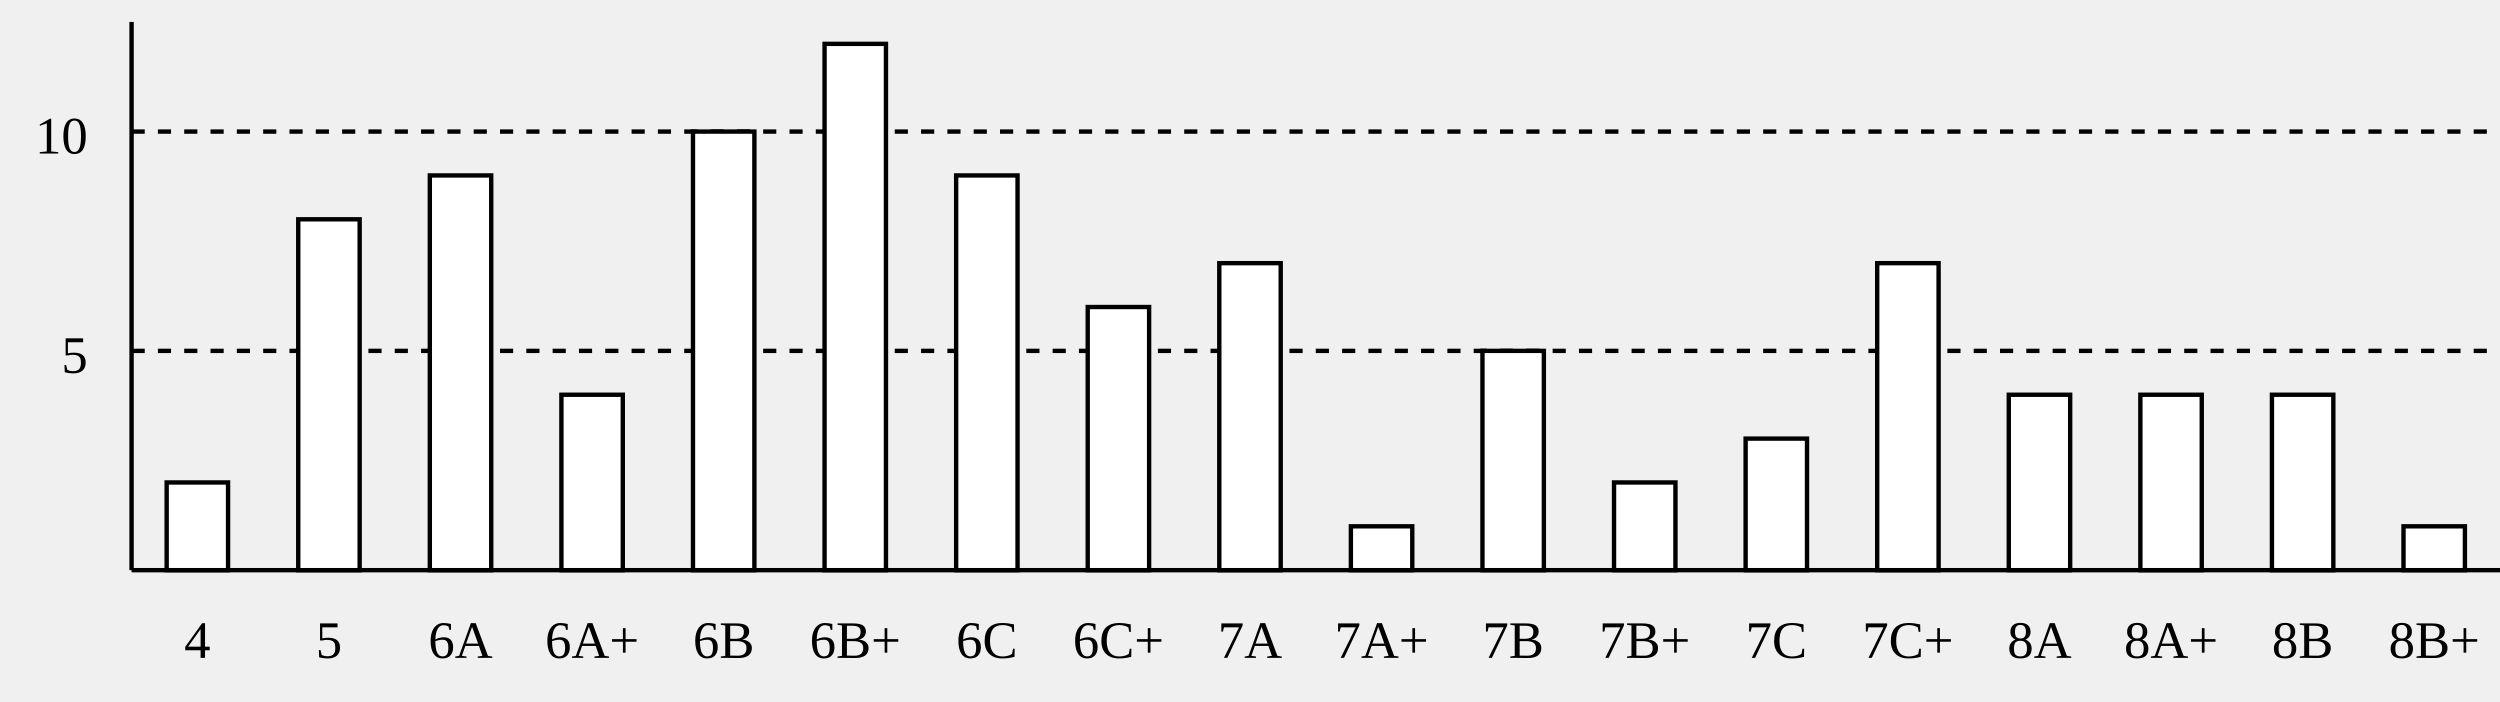
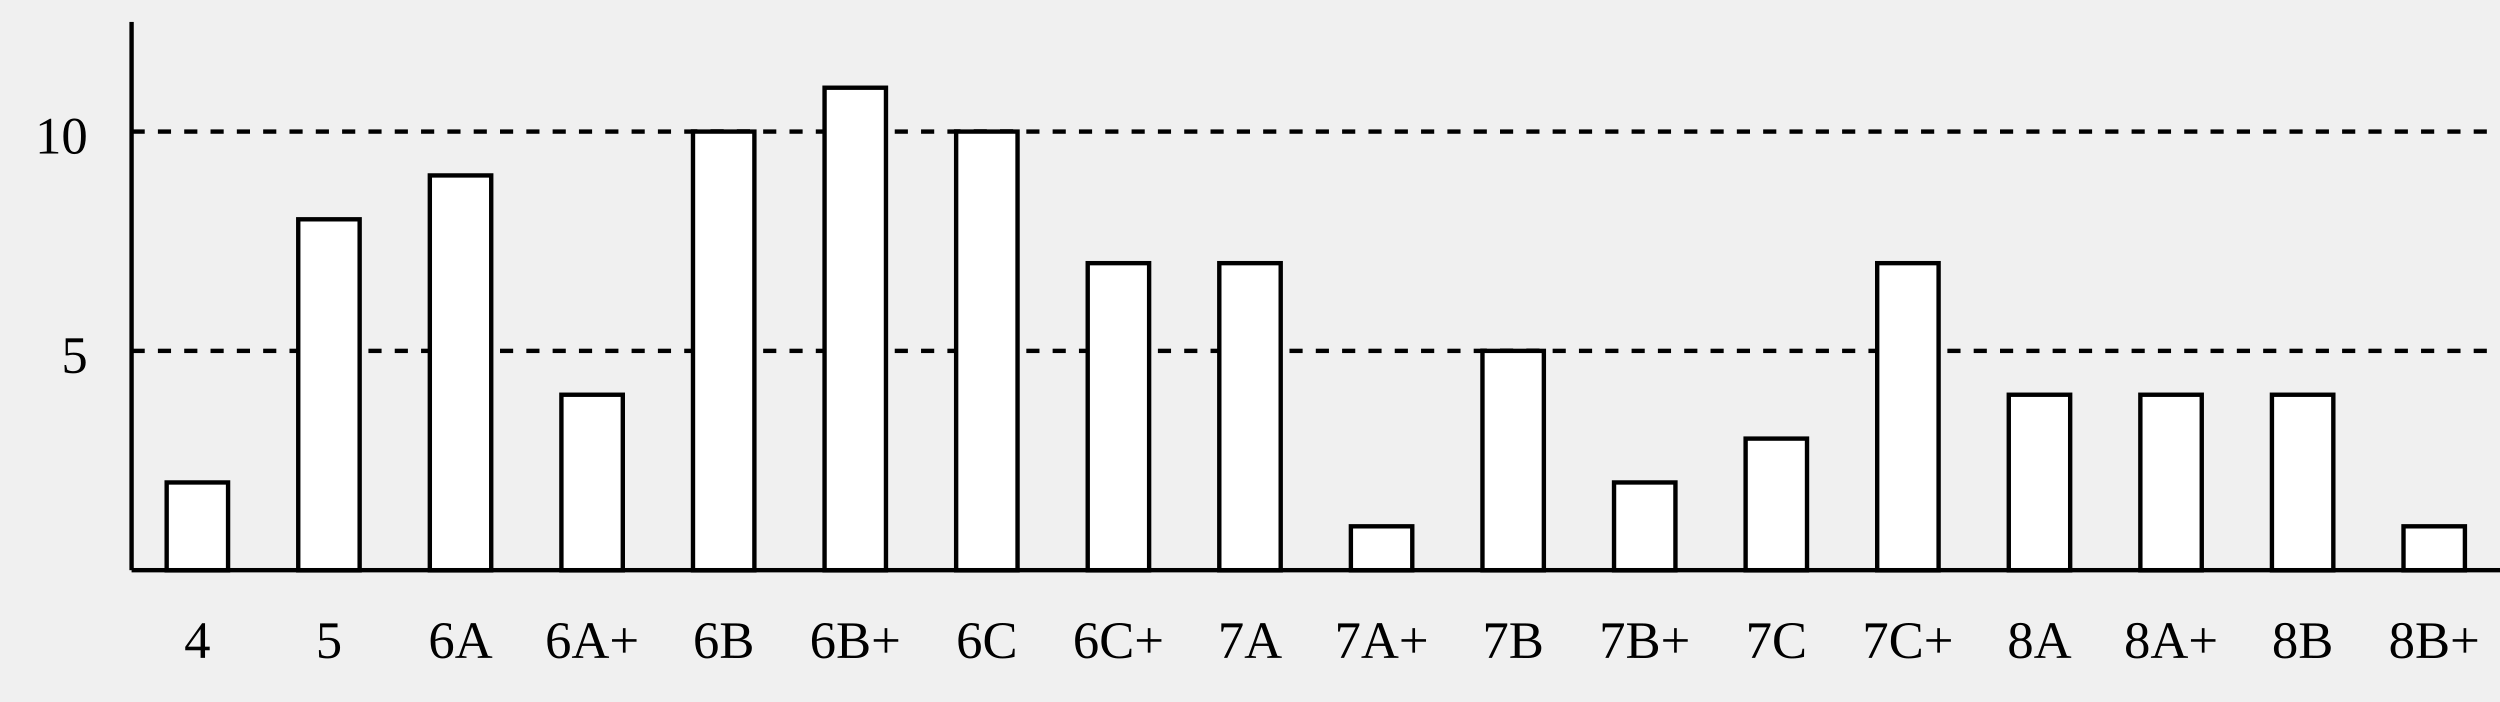
<svg xmlns="http://www.w3.org/2000/svg" width="570" height="160" version="1.1">
  <text x="20" y="35" text-anchor="end">10</text>
  <text x="20" y="85" text-anchor="end">5</text>
  <path d="M30 130 v-125" stroke="black" fill="none" stroke-width="1" />
  <path d="M30 130 h570" stroke="black" fill="none" stroke-width="1" />
  <path d="M30 80 h570" stroke="black" fill="none" stroke-width="1" stroke-dasharray="3" />
  <path d="M30 30 h570" stroke="black" fill="none" stroke-width="1" stroke-dasharray="3" />
  <a href="./boulders/?grade=4">
    <path d="M45 130 h-7 v-20 h14 v20 z" stroke="black" fill="white" stroke-width="1" />
    <text x="45" y="150" text-anchor="middle">4</text>
  </a>
  <a href="./boulders/?grade=5">
    <path d="M75 130 h-7 v-80 h14 v80 z" stroke="black" fill="white" stroke-width="1" />
    <text x="75" y="150" text-anchor="middle">5</text>
  </a>
  <a href="./boulders/?grade=6A">
    <path d="M105 130 h-7 v-90 h14 v90 z" stroke="black" fill="white" stroke-width="1" />
    <text x="105" y="150" text-anchor="middle">6A</text>
  </a>
  <a href="./boulders/?grade=6A%2B">
    <path d="M135 130 h-7 v-40 h14 v40 z" stroke="black" fill="white" stroke-width="1" />
    <text x="135" y="150" text-anchor="middle">6A+</text>
  </a>
  <a href="./boulders/?grade=6B">
    <path d="M165 130 h-7 v-100 h14 v100 z" stroke="black" fill="white" stroke-width="1" />
    <text x="165" y="150" text-anchor="middle">6B</text>
  </a>
  <a href="./boulders/?grade=6B%2B">
-     <path d="M195 130 h-7 v-120 h14 v120 z" stroke="black" fill="white" stroke-width="1" />
+     <path d="M195 130 h-7 v-110 h14 v110 z" stroke="black" fill="white" stroke-width="1" />
    <text x="195" y="150" text-anchor="middle">6B+</text>
  </a>
  <a href="./boulders/?grade=6C">
-     <path d="M225 130 h-7 v-90 h14 v90 z" stroke="black" fill="white" stroke-width="1" />
+     <path d="M225 130 h-7 v-100 h14 v100 z" stroke="black" fill="white" stroke-width="1" />
    <text x="225" y="150" text-anchor="middle">6C</text>
  </a>
  <a href="./boulders/?grade=6C%2B">
-     <path d="M255 130 h-7 v-60 h14 v60 z" stroke="black" fill="white" stroke-width="1" />
+     <path d="M255 130 h-7 v-70 h14 v70 z" stroke="black" fill="white" stroke-width="1" />
    <text x="255" y="150" text-anchor="middle">6C+</text>
  </a>
  <a href="./boulders/?grade=7A">
    <path d="M285 130 h-7 v-70 h14 v70 z" stroke="black" fill="white" stroke-width="1" />
    <text x="285" y="150" text-anchor="middle">7A</text>
  </a>
  <a href="./boulders/?grade=7A%2B">
    <path d="M315 130 h-7 v-10 h14 v10 z" stroke="black" fill="white" stroke-width="1" />
    <text x="315" y="150" text-anchor="middle">7A+</text>
  </a>
  <a href="./boulders/?grade=7B">
    <path d="M345 130 h-7 v-50 h14 v50 z" stroke="black" fill="white" stroke-width="1" />
    <text x="345" y="150" text-anchor="middle">7B</text>
  </a>
  <a href="./boulders/?grade=7B%2B">
    <path d="M375 130 h-7 v-20 h14 v20 z" stroke="black" fill="white" stroke-width="1" />
    <text x="375" y="150" text-anchor="middle">7B+</text>
  </a>
  <a href="./boulders/?grade=7C">
    <path d="M405 130 h-7 v-30 h14 v30 z" stroke="black" fill="white" stroke-width="1" />
    <text x="405" y="150" text-anchor="middle">7C</text>
  </a>
  <a href="./boulders/?grade=7C%2B">
    <path d="M435 130 h-7 v-70 h14 v70 z" stroke="black" fill="white" stroke-width="1" />
    <text x="435" y="150" text-anchor="middle">7C+</text>
  </a>
  <a href="./boulders/?grade=8A">
    <path d="M465 130 h-7 v-40 h14 v40 z" stroke="black" fill="white" stroke-width="1" />
    <text x="465" y="150" text-anchor="middle">8A</text>
  </a>
  <a href="./boulders/?grade=8A%2B">
    <path d="M495 130 h-7 v-40 h14 v40 z" stroke="black" fill="white" stroke-width="1" />
    <text x="495" y="150" text-anchor="middle">8A+</text>
  </a>
  <a href="./boulders/?grade=8B">
    <path d="M525 130 h-7 v-40 h14 v40 z" stroke="black" fill="white" stroke-width="1" />
    <text x="525" y="150" text-anchor="middle">8B</text>
  </a>
  <a href="./boulders/?grade=8B%2B">
    <path d="M555 130 h-7 v-10 h14 v10 z" stroke="black" fill="white" stroke-width="1" />
    <text x="555" y="150" text-anchor="middle">8B+</text>
  </a>
</svg>
